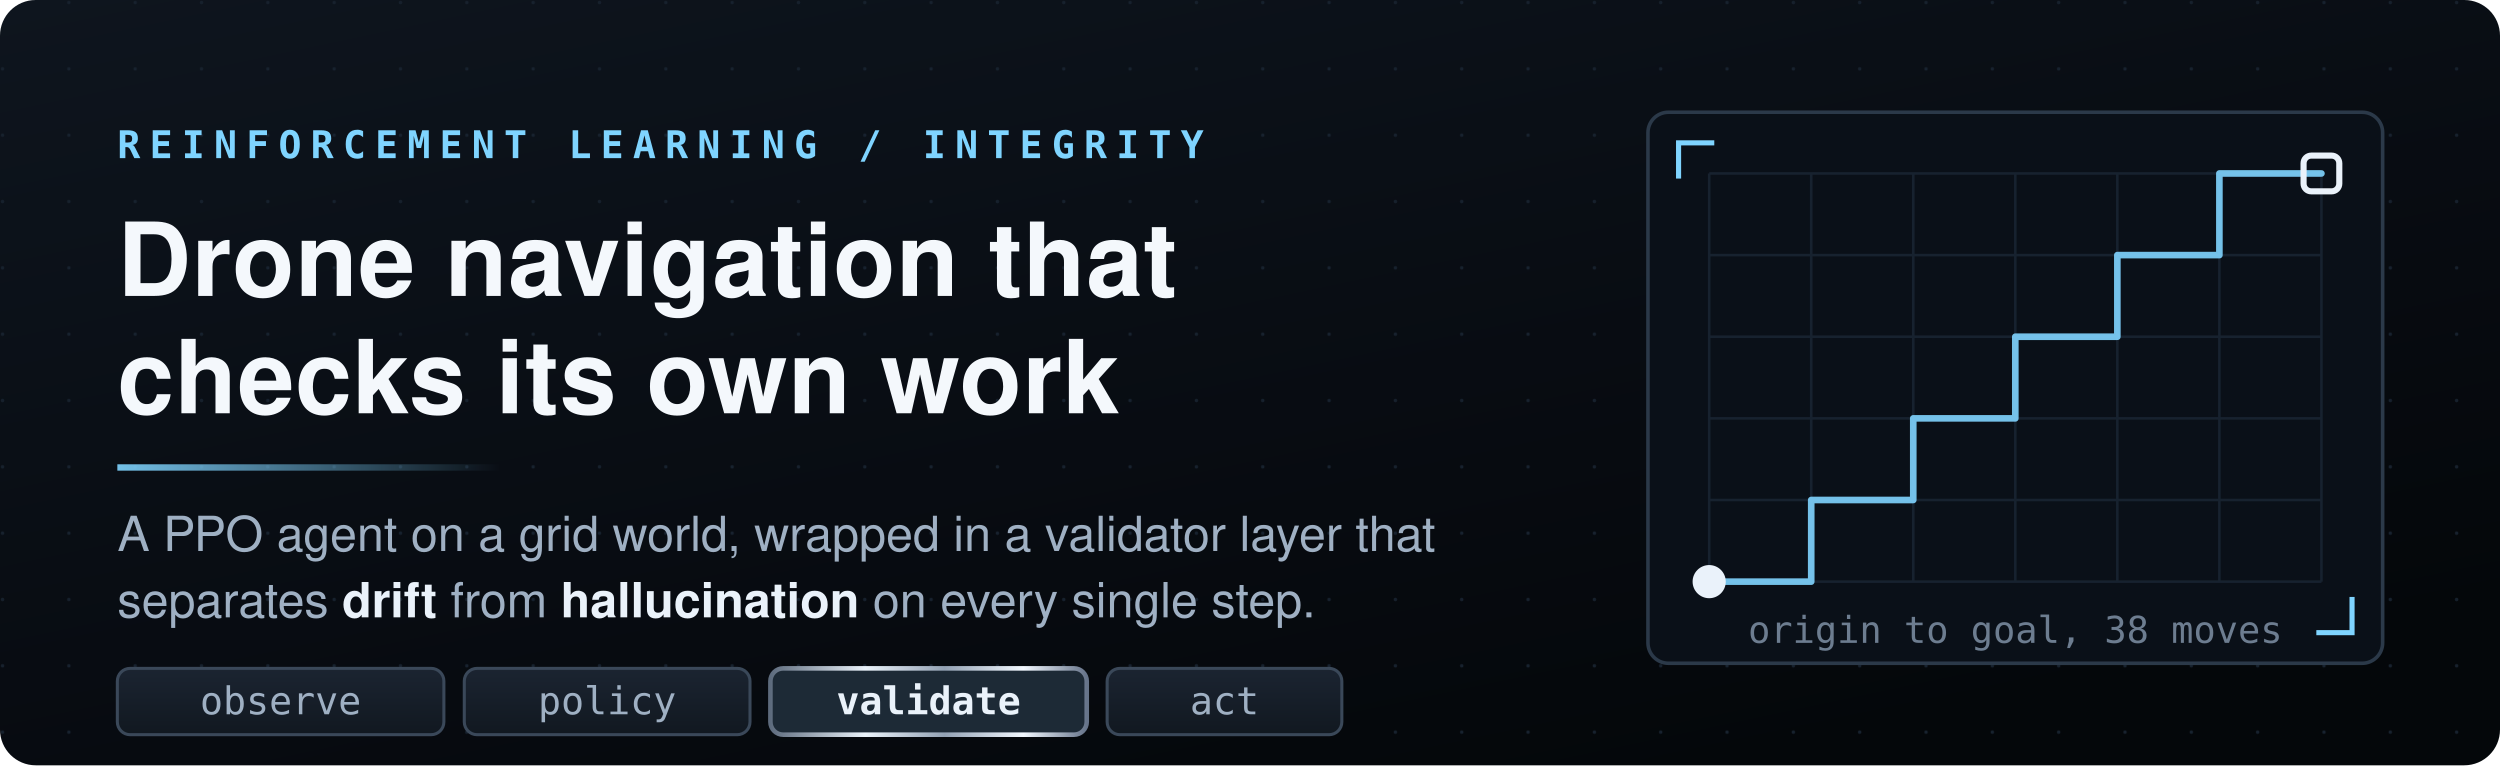
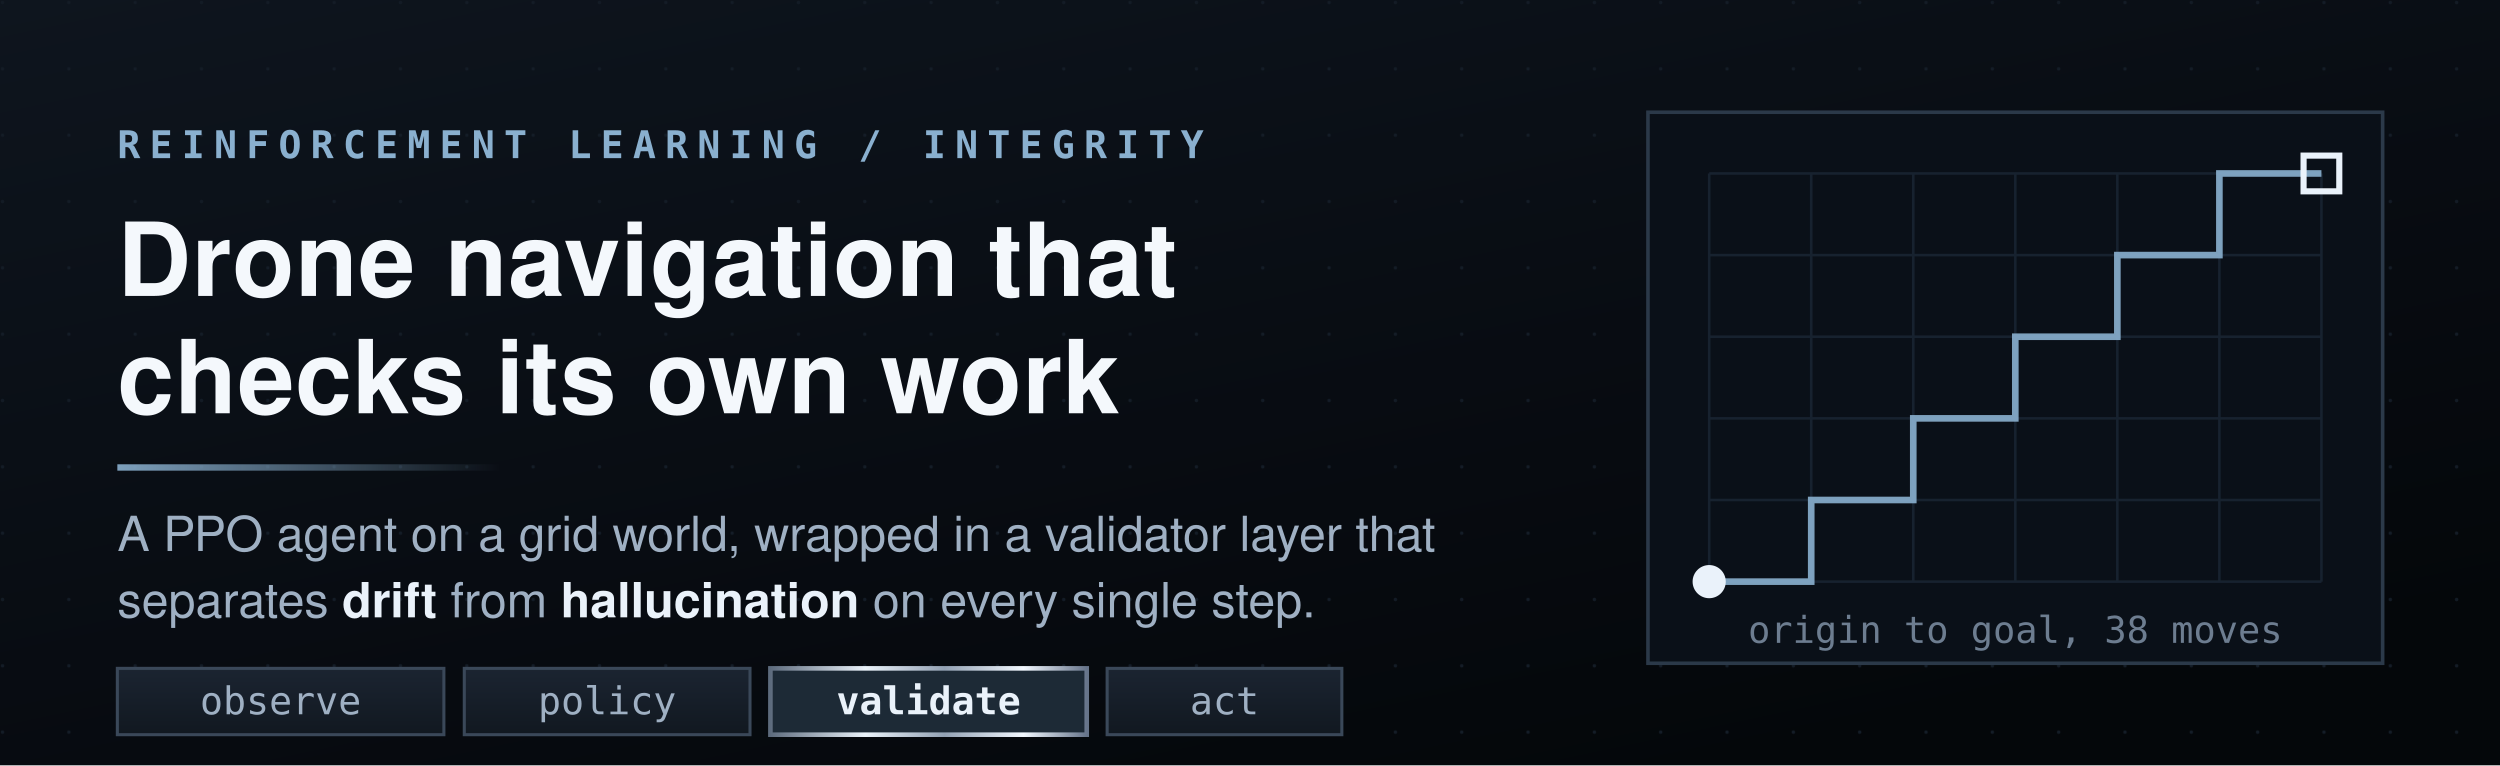
<svg xmlns="http://www.w3.org/2000/svg" viewBox="0 0 980 300" width="980" height="300" role="img" aria-label="Multi-agent RL MAPF drone navigation: a PPO agent that validates its own policy outputs, shown beside a grid world with a path from origin to goal under a validator scan frame" font-family="ui-sans-serif, -apple-system, BlinkMacSystemFont, Segoe UI, Helvetica, Arial, sans-serif">
  <defs>
    <linearGradient id="hbg" x1="0" y1="0" x2="0.7" y2="1">
      <stop offset="0" stop-color="#0e151e" />
      <stop offset="0.6" stop-color="#080c12" />
      <stop offset="1" stop-color="#04070a" />
    </linearGradient>
    <pattern id="hgrid" width="26" height="26" patternUnits="userSpaceOnUse">
-       <circle cx="1" cy="1" r="0.7" fill="#16202c" />
+       <circle cx="1" cy="1" r="0.7" fill="#131b25" />
    </pattern>
    <linearGradient id="hchrome" x1="0" y1="0" x2="1" y2="0">
      <stop offset="0" stop-color="#5d6b7d" />
      <stop offset="0.3" stop-color="#eaf2fa" />
      <stop offset="0.55" stop-color="#93a2b4" />
      <stop offset="0.8" stop-color="#f2f8ff" />
      <stop offset="1" stop-color="#66748a" />
    </linearGradient>
    <linearGradient id="hrule" x1="0" y1="0" x2="1" y2="0">
-       <stop offset="0" stop-color="#7fd4ff" stop-opacity="0.9" />
-       <stop offset="1" stop-color="#7fd4ff" stop-opacity="0" />
+       <stop offset="0" stop-color="#8ab0cf" stop-opacity="0.9" />
+       <stop offset="1" stop-color="#8ab0cf" stop-opacity="0" />
    </linearGradient>
    <linearGradient id="chip" x1="0" y1="0" x2="0" y2="1">
      <stop offset="0" stop-color="#1b2431" />
      <stop offset="1" stop-color="#111820" />
    </linearGradient>
  </defs>
-   <rect x="0" y="0" width="980" height="300" rx="14" fill="url(#hbg)" />
-   <rect x="0" y="0" width="980" height="300" rx="14" fill="url(#hgrid)" />
-   <text x="46" y="62" fill="#7fd4ff" font-size="15" font-weight="700" letter-spacing="3.6" font-family="ui-monospace, SFMono-Regular, Menlo, monospace">REINFORCEMENT LEARNING / INTEGRITY</text>
+   <rect x="0" y="0" width="980" height="300" fill="url(#hbg)" />
+   <rect x="0" y="0" width="980" height="300" fill="url(#hgrid)" />
+   <text x="46" y="62" fill="#8ab0cf" font-size="15" font-weight="700" letter-spacing="3.6" font-family="ui-monospace, SFMono-Regular, Menlo, monospace">REINFORCEMENT LEARNING / INTEGRITY</text>
  <text x="46" y="116" fill="#f4f8fc" font-size="40" font-weight="700" letter-spacing="0.3">Drone navigation that</text>
  <text x="46" y="162" fill="#f4f8fc" font-size="40" font-weight="700" letter-spacing="0.3">checks its own work</text>
  <rect x="46" y="182" width="150" height="2.5" fill="url(#hrule)" />
  <text x="46" y="216" fill="#9fb0c3" font-size="19">A PPO agent on a grid world, wrapped in a validator layer that</text>
  <text x="46" y="242" fill="#9fb0c3" font-size="19">separates <tspan fill="#eaf2fa" font-weight="700">drift</tspan> from <tspan fill="#eaf2fa" font-weight="700">hallucination</tspan> on every single step.</text>
-   <rect x="46" y="262" width="128" height="26" rx="5" fill="url(#chip)" stroke="#3a4859" stroke-width="1.2" />
+   <rect x="46" y="262" width="128" height="26" fill="url(#chip)" stroke="#3a4859" stroke-width="1.2" />
  <text x="110" y="280" fill="#9fb0c3" font-size="15" text-anchor="middle" font-family="ui-monospace, SFMono-Regular, Menlo, monospace">observe</text>
-   <rect x="182" y="262" width="112" height="26" rx="5" fill="url(#chip)" stroke="#3a4859" stroke-width="1.2" />
+   <rect x="182" y="262" width="112" height="26" fill="url(#chip)" stroke="#3a4859" stroke-width="1.2" />
  <text x="238" y="280" fill="#9fb0c3" font-size="15" text-anchor="middle" font-family="ui-monospace, SFMono-Regular, Menlo, monospace">policy</text>
-   <rect x="302" y="262" width="124" height="26" rx="5" fill="#1d2a36" stroke="url(#hchrome)" stroke-width="1.8" />
+   <rect x="302" y="262" width="124" height="26" fill="#1d2a36" stroke="url(#hchrome)" stroke-width="1.8" />
  <text x="364" y="280" fill="#eaf2fa" font-size="15" text-anchor="middle" font-weight="700" font-family="ui-monospace, SFMono-Regular, Menlo, monospace">validate</text>
-   <rect x="434" y="262" width="92" height="26" rx="5" fill="url(#chip)" stroke="#3a4859" stroke-width="1.2" />
+   <rect x="434" y="262" width="92" height="26" fill="url(#chip)" stroke="#3a4859" stroke-width="1.2" />
  <text x="480" y="280" fill="#9fb0c3" font-size="15" text-anchor="middle" font-family="ui-monospace, SFMono-Regular, Menlo, monospace">act</text>
  <g transform="translate(646,44)">
-     <rect x="0" y="0" width="288" height="216" rx="8" fill="#0a1018" stroke="#2b3949" stroke-width="1.4" />
+     <rect x="0" y="0" width="288" height="216" fill="#0a1018" stroke="#2b3949" stroke-width="1.4" />
    <g stroke="#17222f" stroke-width="1">
      <line x1="24" y1="24" x2="264" y2="24" />
      <line x1="24" y1="56" x2="264" y2="56" />
      <line x1="24" y1="88" x2="264" y2="88" />
      <line x1="24" y1="120" x2="264" y2="120" />
      <line x1="24" y1="152" x2="264" y2="152" />
      <line x1="24" y1="184" x2="264" y2="184" />
      <line x1="24" y1="24" x2="24" y2="184" />
      <line x1="64" y1="24" x2="64" y2="184" />
      <line x1="104" y1="24" x2="104" y2="184" />
      <line x1="144" y1="24" x2="144" y2="184" />
      <line x1="184" y1="24" x2="184" y2="184" />
      <line x1="224" y1="24" x2="224" y2="184" />
      <line x1="264" y1="24" x2="264" y2="184" />
    </g>
-     <path d="M 24 184 L 64 184 L 64 152 L 104 152 L 104 120 L 144 120 L 144 88 L 184 88 L 184 56 L 224 56 L 224 24 L 264 24" stroke="#7fd4ff" stroke-width="2.6" fill="none" stroke-linejoin="round" stroke-linecap="round" opacity="0.9" />
+     <path d="M 24 184 L 64 184 L 64 152 L 104 152 L 104 120 L 144 120 L 144 88 L 184 88 L 184 56 L 224 56 L 224 24 L 264 24" stroke="#8ab0cf" stroke-width="2.6" fill="none" stroke-linejoin="miter" opacity="0.9" />
    <circle cx="24" cy="184" r="6.5" fill="#eaf2fa" />
-     <rect x="257" y="17" width="14" height="14" rx="3" fill="none" stroke="#eaf2fa" stroke-width="2.4" />
-     <path d="M 12 26 L 12 12 L 26 12" stroke="#7fd4ff" stroke-width="2" fill="none" />
-     <path d="M 276 190 L 276 204 L 262 204" stroke="#7fd4ff" stroke-width="2" fill="none" />
+     <rect x="257" y="17" width="14" height="14" fill="none" stroke="#eaf2fa" stroke-width="2.4" />
    <text x="144" y="208" fill="#6d7d90" font-size="14.5" text-anchor="middle" font-family="ui-monospace, SFMono-Regular, Menlo, monospace">origin to goal, 38 moves</text>
  </g>
</svg>
